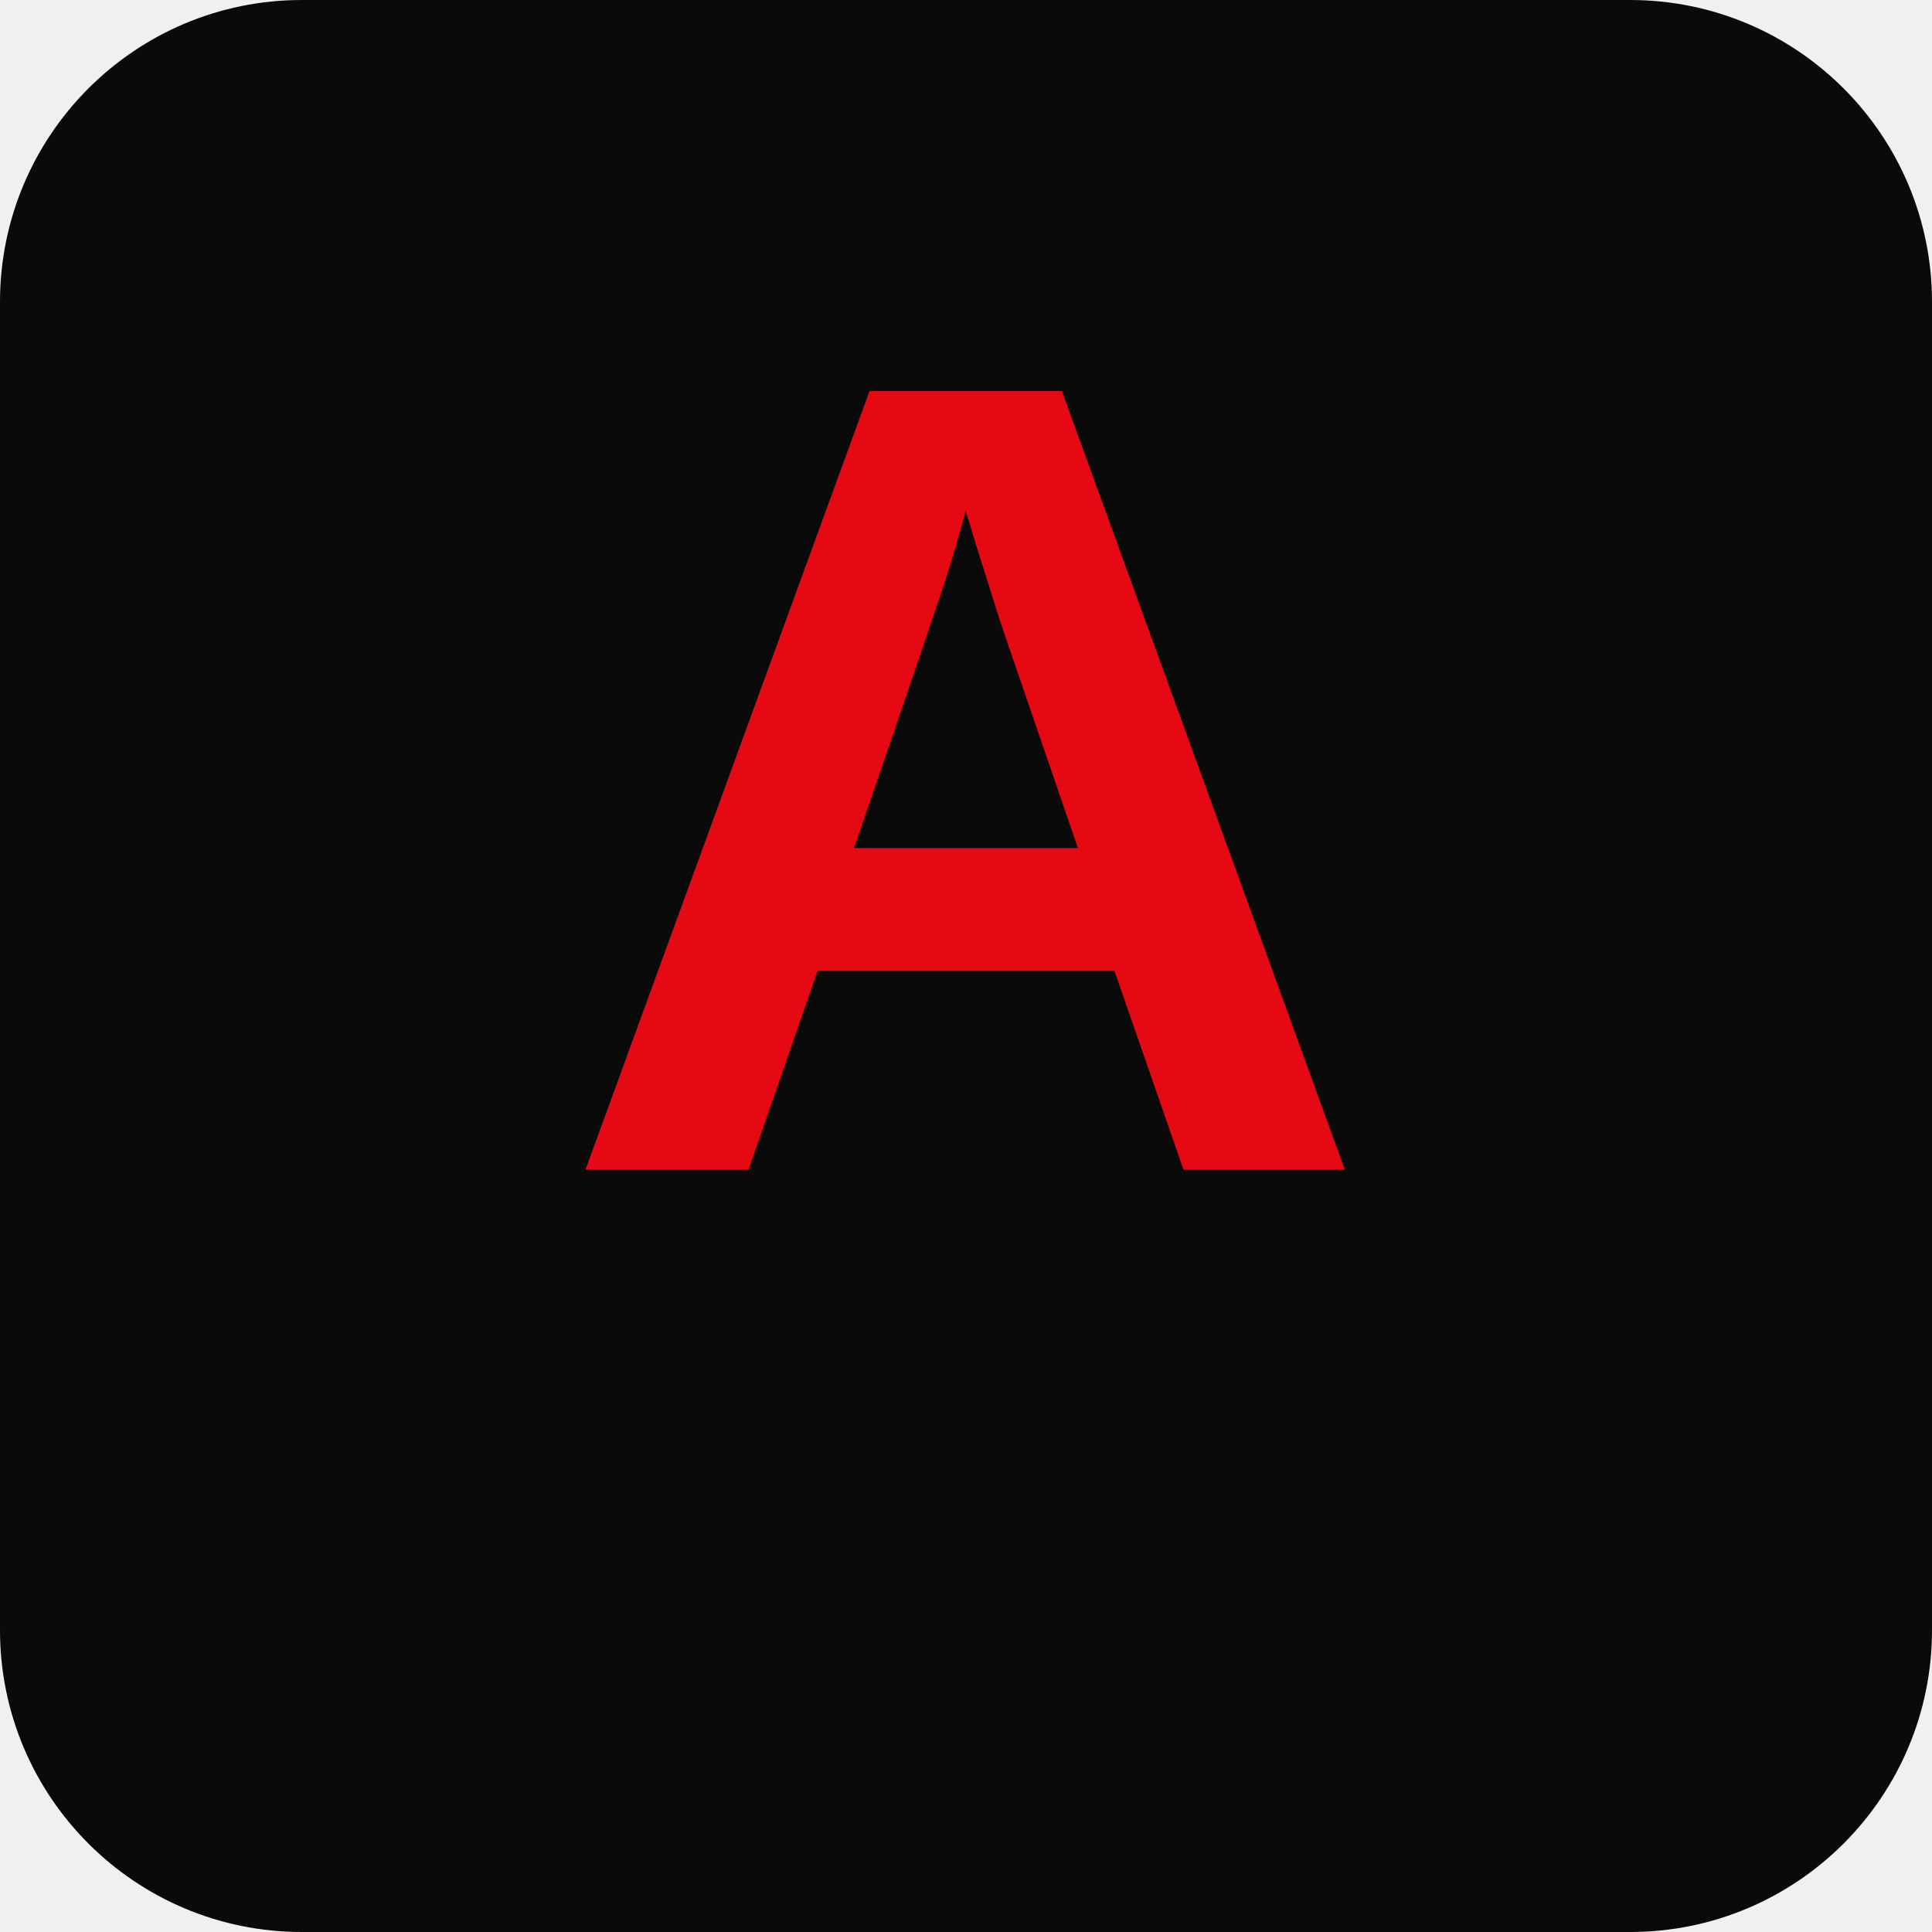
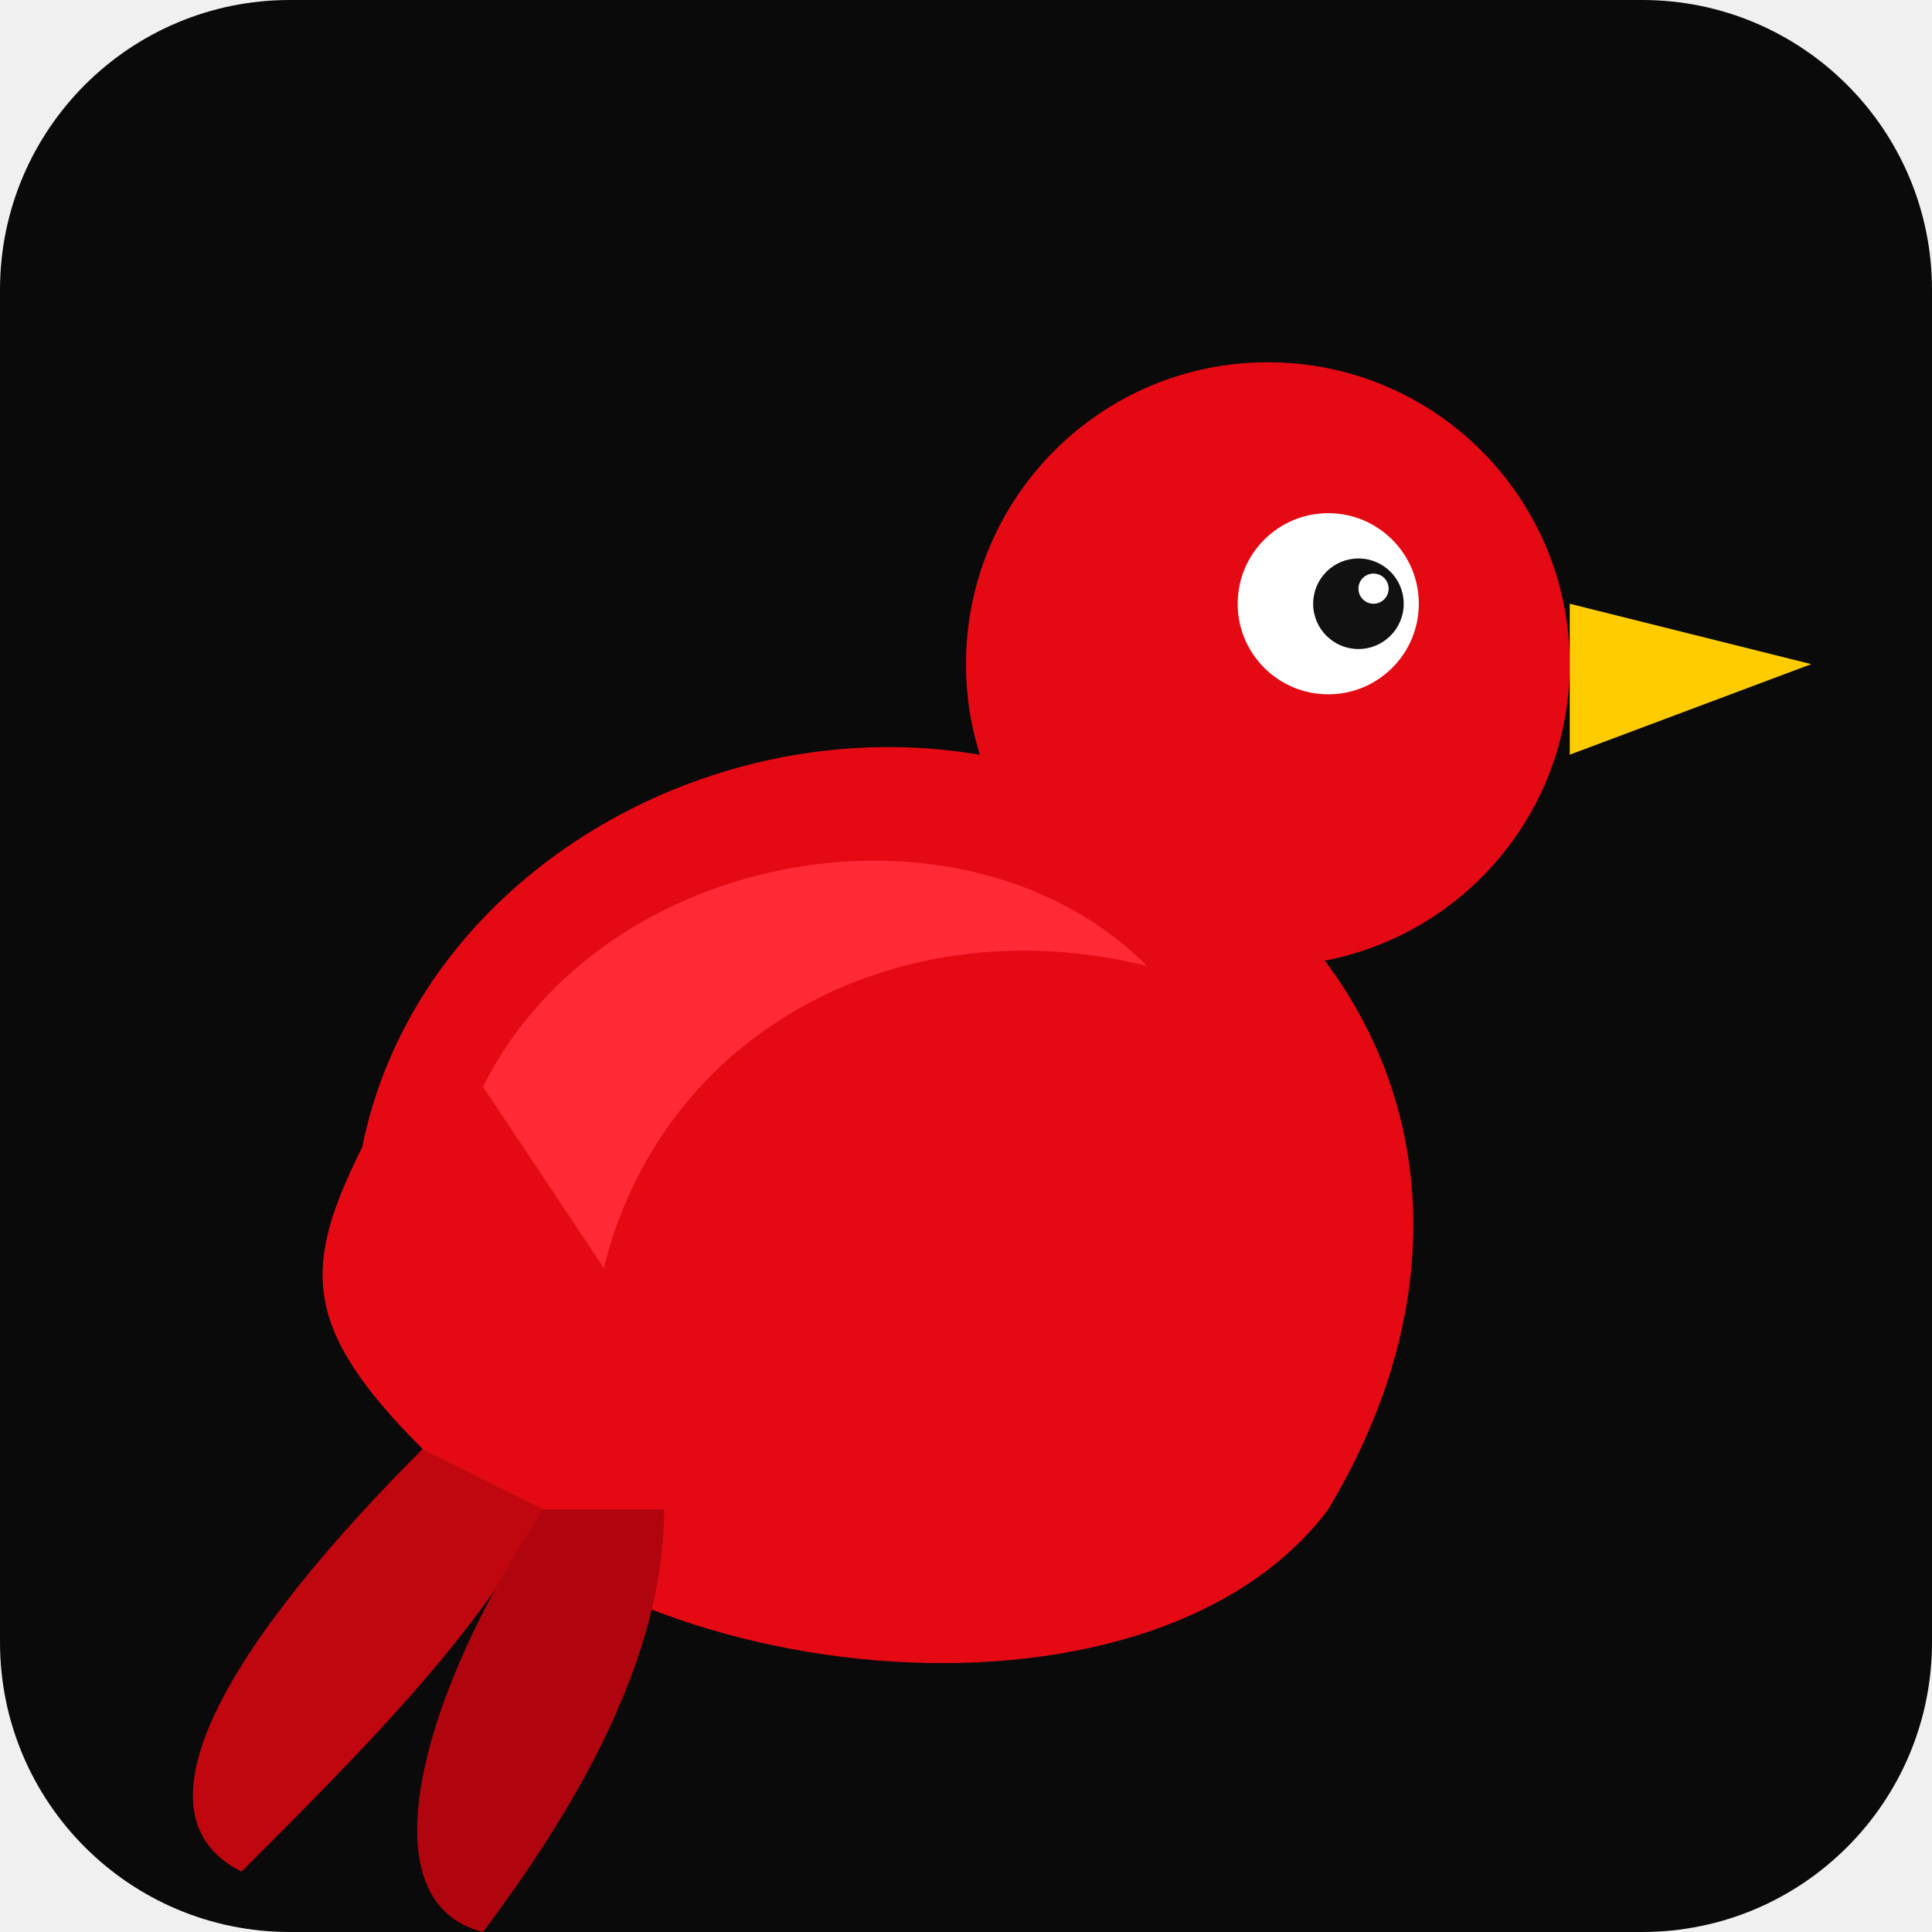
<svg xmlns="http://www.w3.org/2000/svg" width="512" height="512" viewBox="0 0 512 512">
-   <rect width="512" height="512" rx="80" fill="#0a0a0a" />
-   <text x="256" y="310" font-family="Arial, sans-serif" font-size="300" font-weight="bold" fill="#e50914" text-anchor="middle">A</text>
+   <rect width="512" height="512" rx="76.8" fill="#0a0a0a" />
+   <g transform="scale(8) translate(0,0)">
+     <path d="M12 38 C14 28 26 22 36 26 C46 30 50 40 44 50 C38 58 20 56 14 48 C10 44 10 42 12 38Z" fill="#e50914" />
+     <path d="M16 36 C20 28 32 26 38 32 C30 30 22 34 20 42Z" fill="#ff2a36" />
+     <circle cx="42" cy="22" r="10" fill="#e50914" />
+     <path d="M36 26 C37 20 40 18 44 20 C46 26 44 30 40 30Z" fill="#e50914" />
+     <path d="M14 48 C8 54 4 60 8 62 C12 58 16 54 18 50Z" fill="#c0060f" />
+     <path d="M18 50 C14 56 12 63 16 64 C19 60 22 55 22 50Z" fill="#b0050e" />
+     <path d="M52 20 L60 22 L52 25 Z" fill="#ffcc00" />
+     <circle cx="44" cy="20" r="3" fill="white" />
+     <circle cx="45" cy="20" r="1.5" fill="#111" />
+     <circle cx="45.5" cy="19.5" r="0.5" fill="white" />
+   </g>
</svg>
